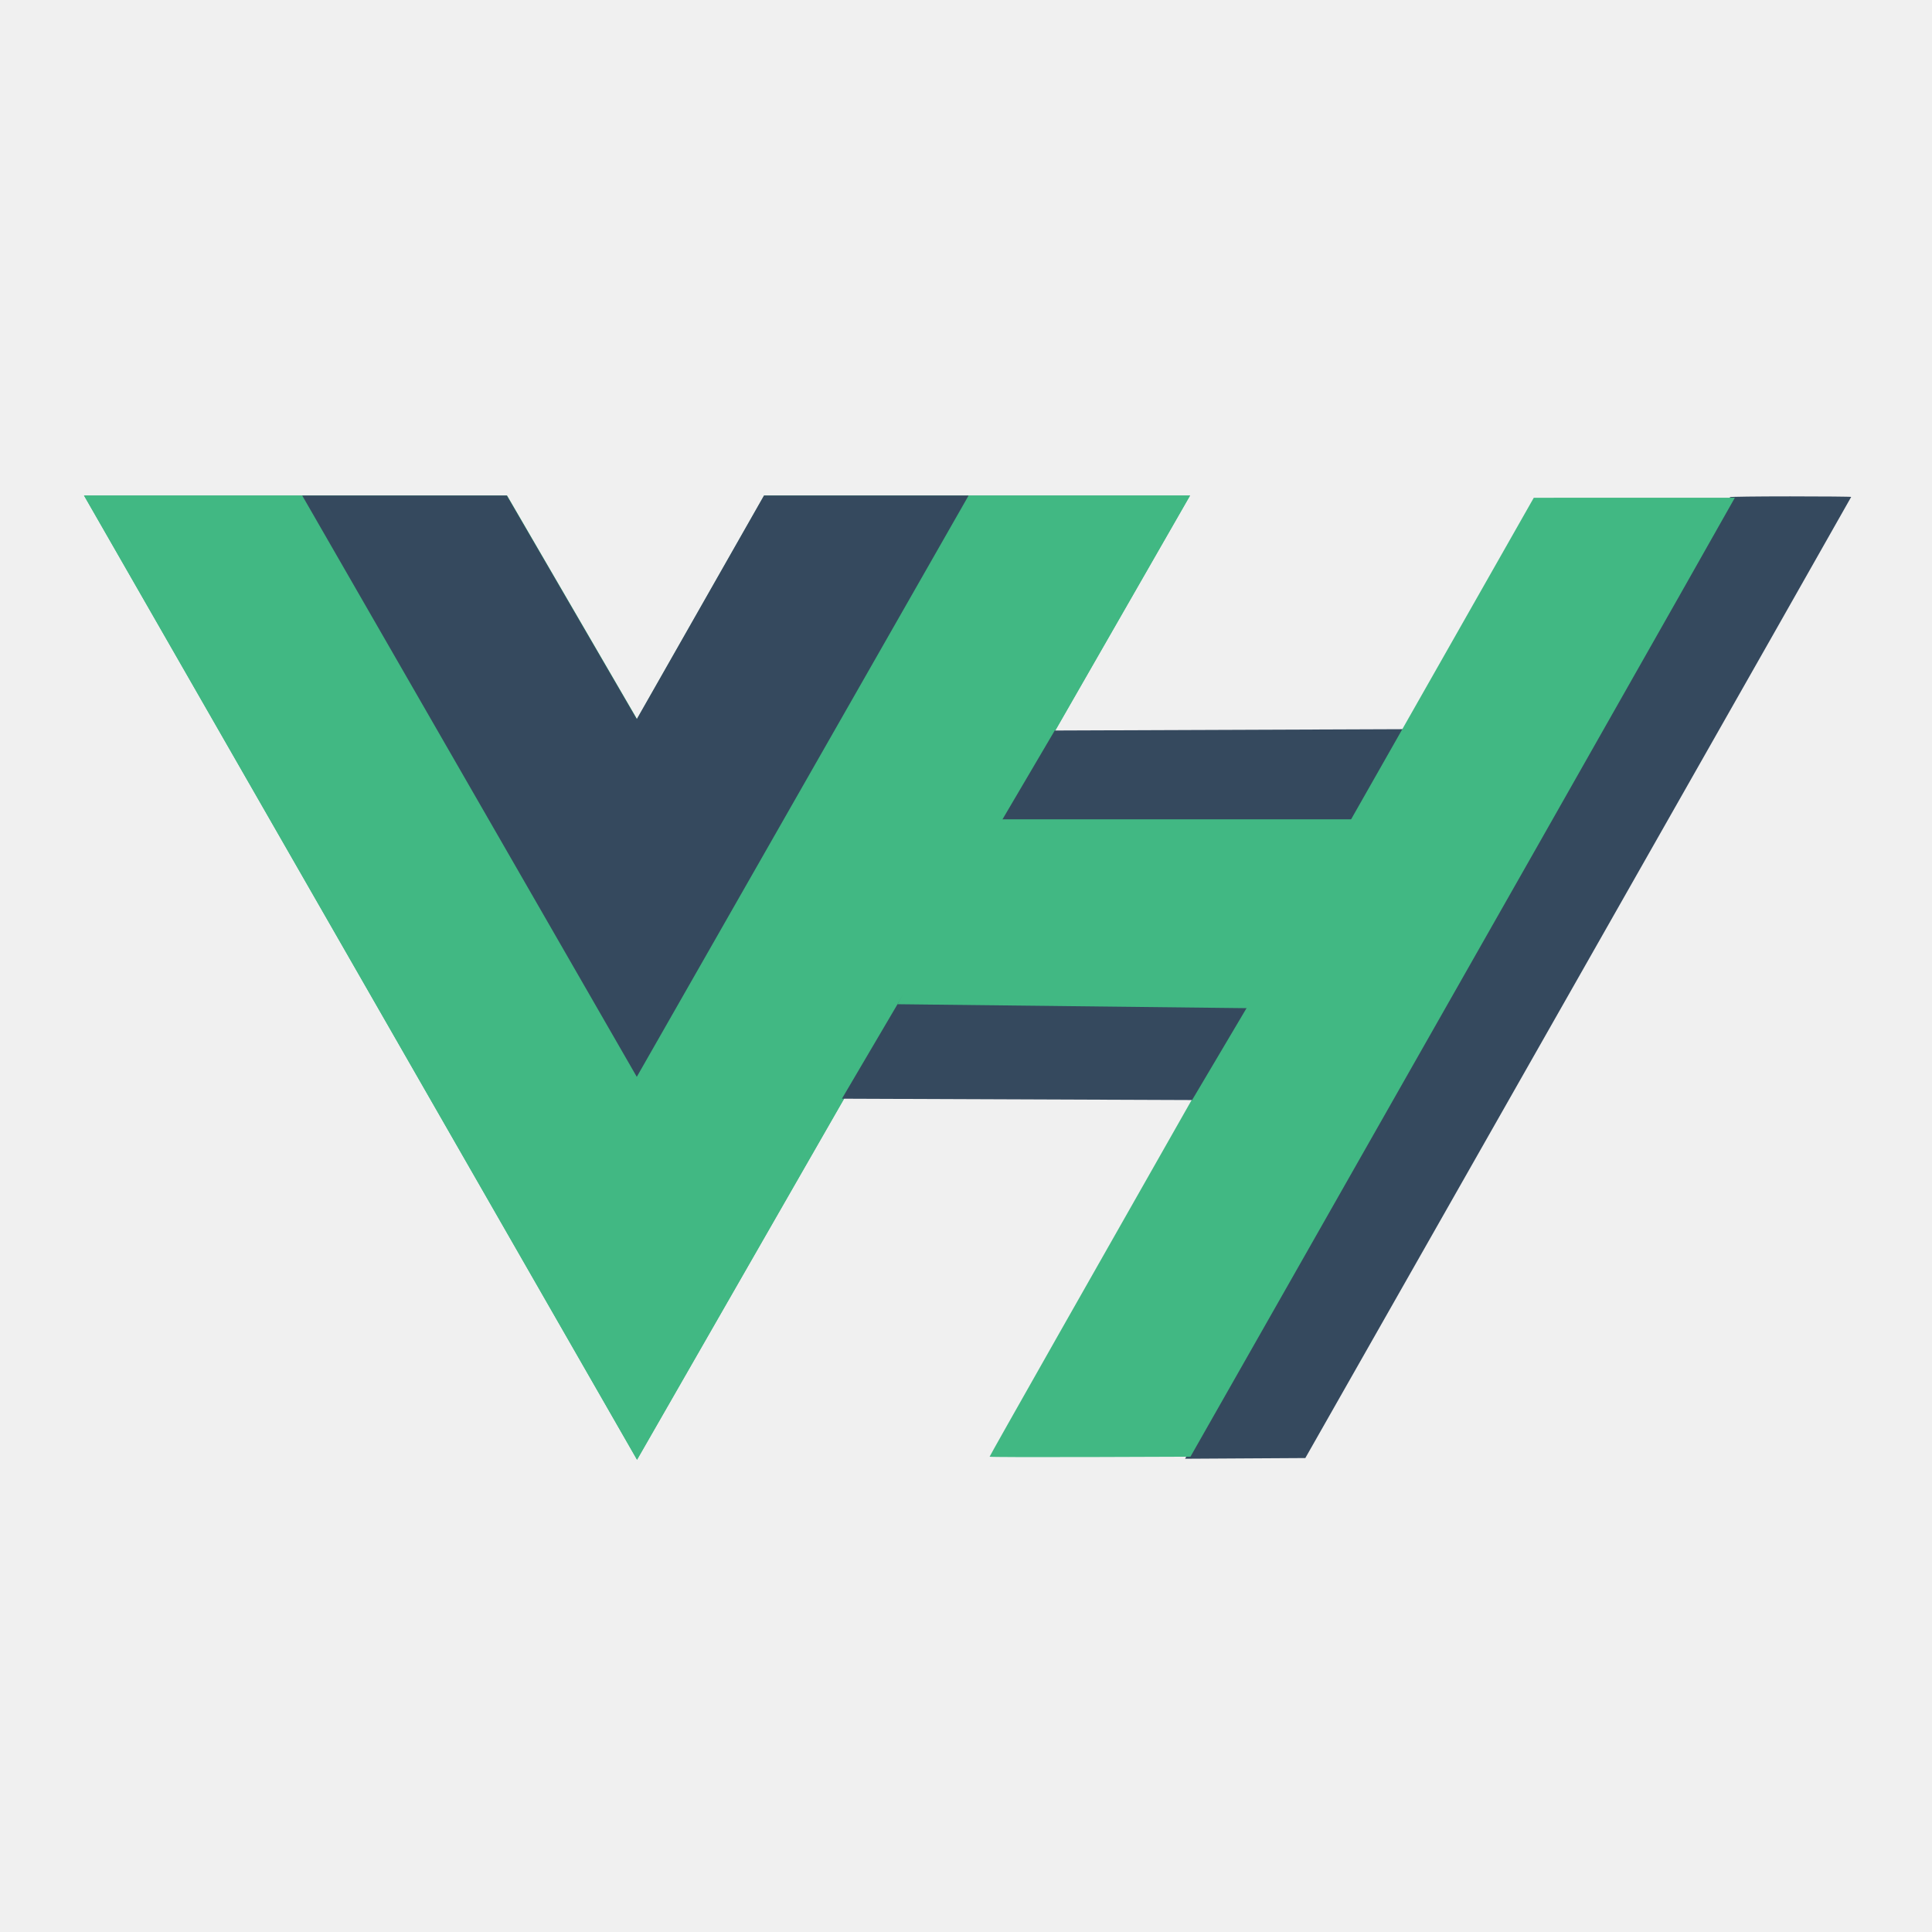
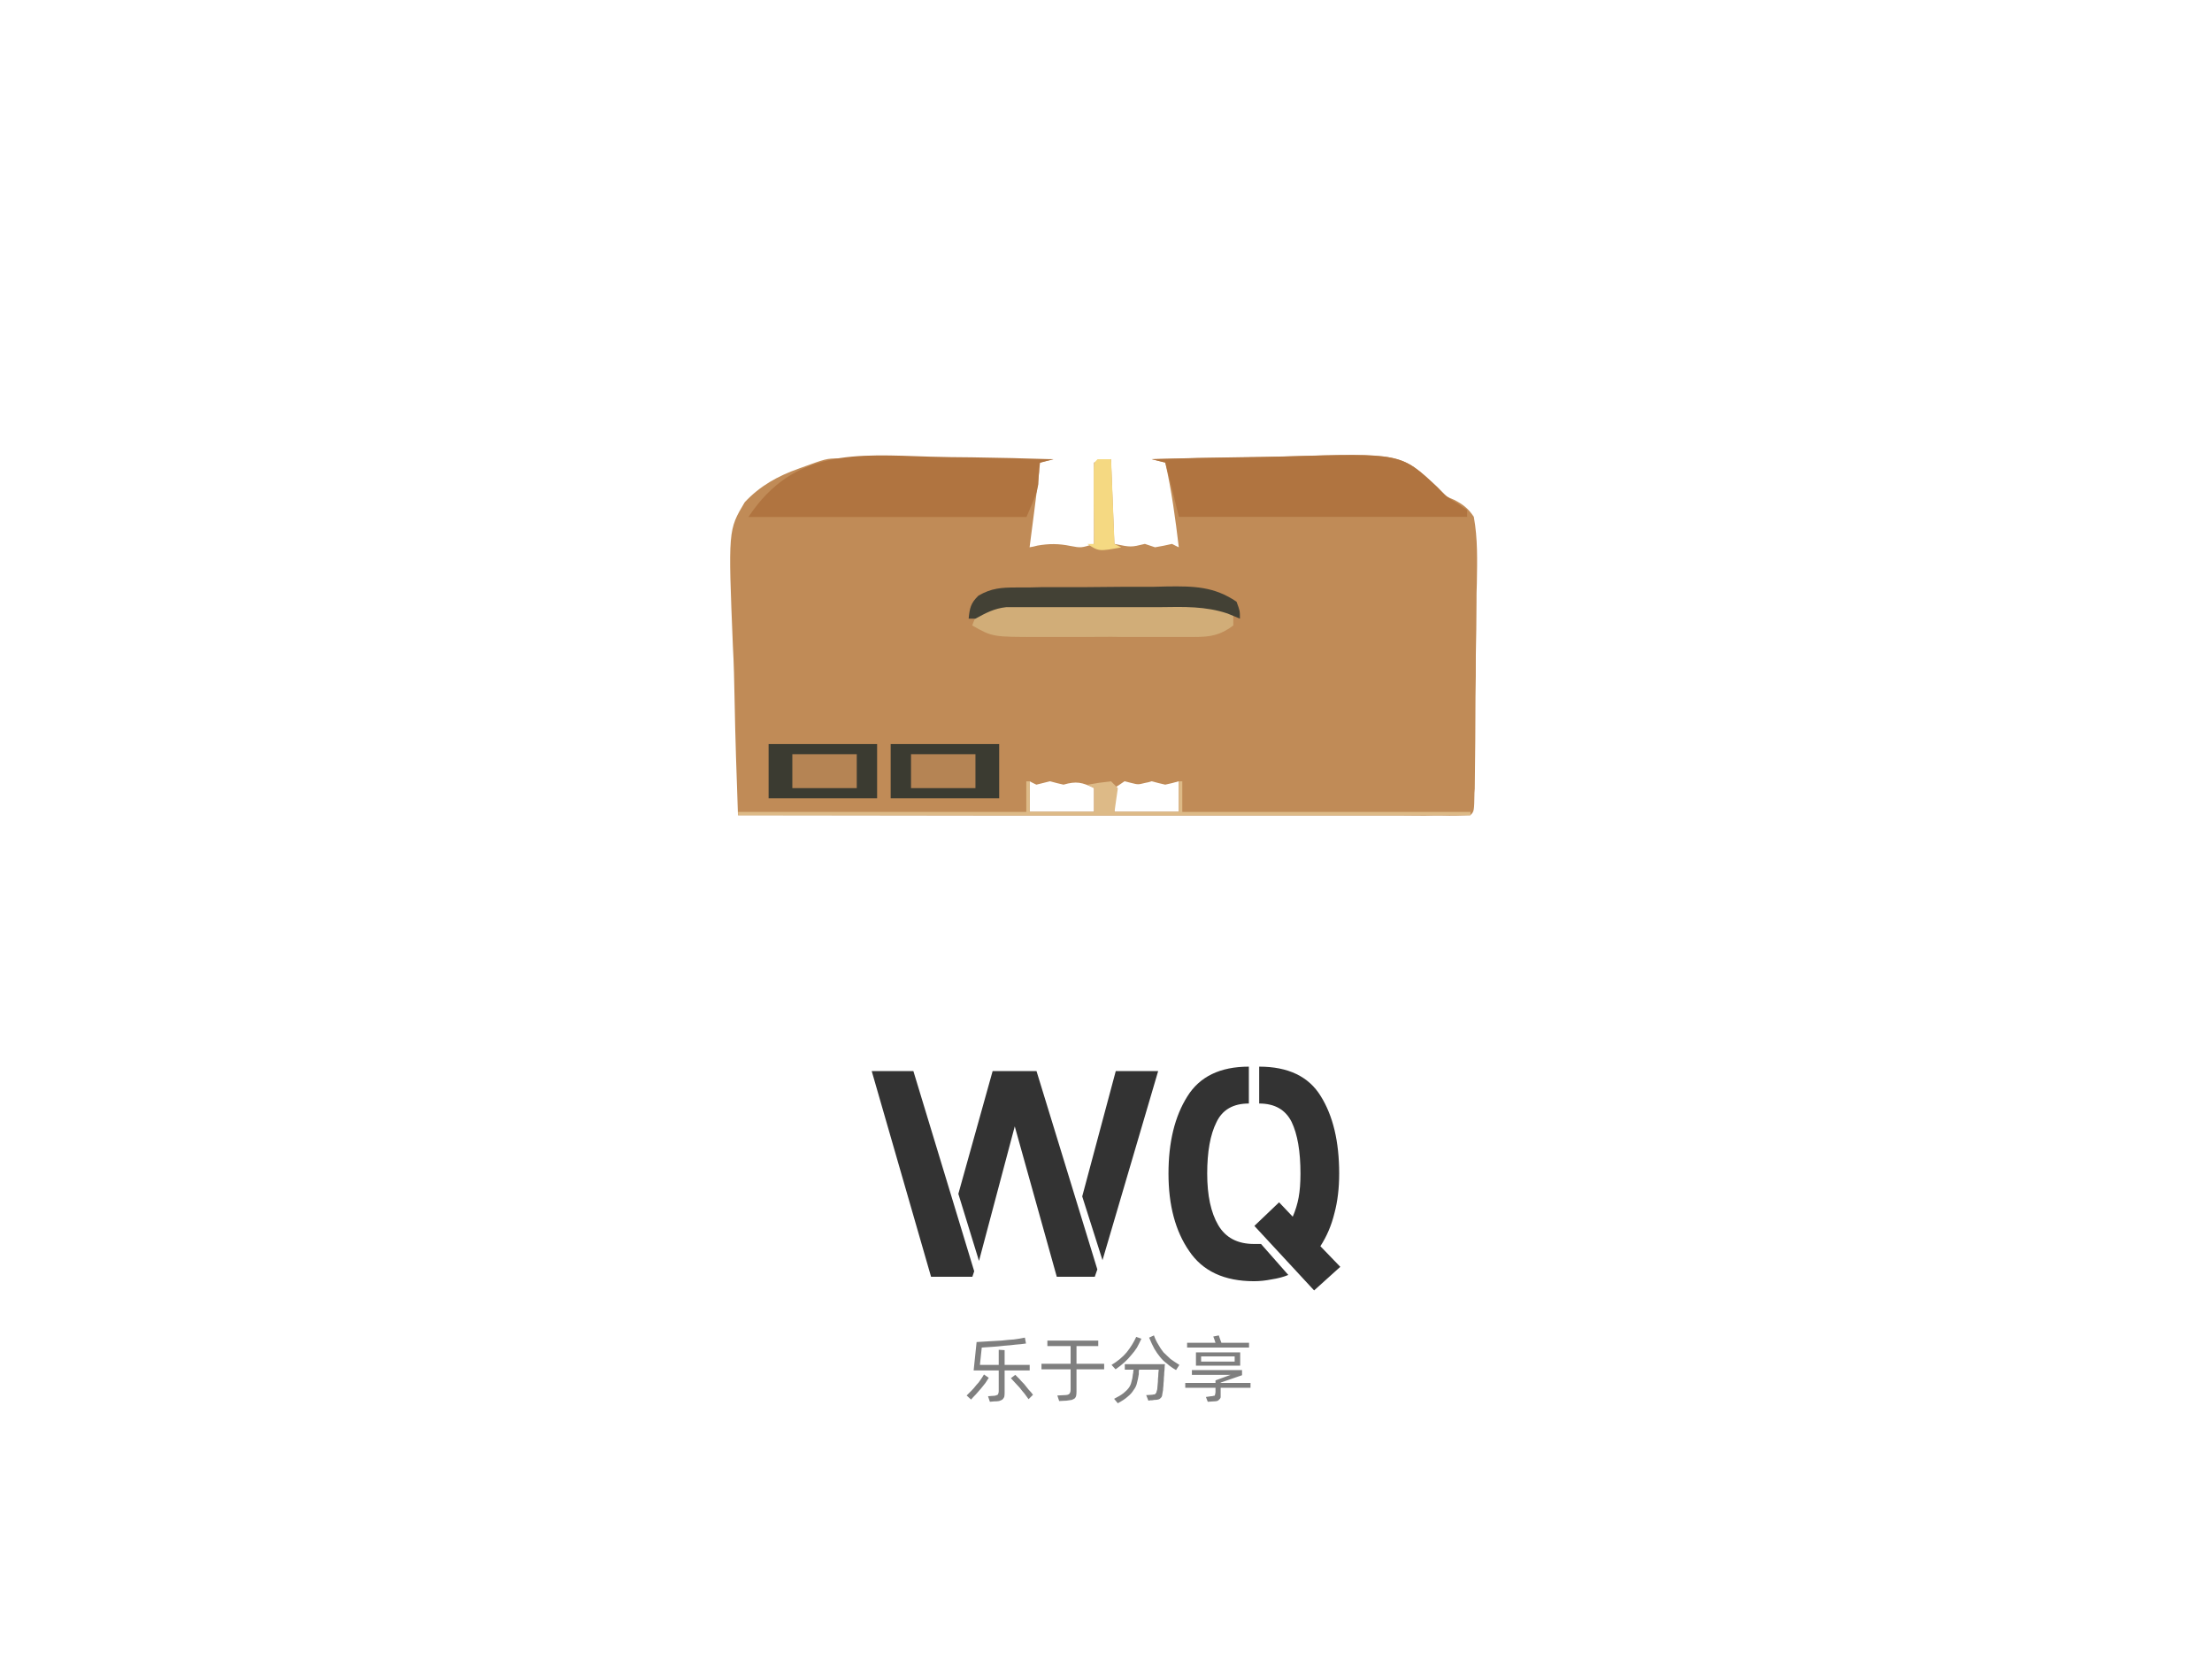
- <svg xmlns="http://www.w3.org/2000/svg" width="1200" height="1200" class="icon" viewBox="0 0 3280.944 2800">
-   <path fill="#41b883" d="M1645.332 601.004h375.675L1081.82 2238.478 142.636 601.004h718.477l220.708 379.704 216.013-379.704z" />
-   <path fill="#41b883" d="M142.636 601.004l939.185 1637.474 939.186-1637.474h-375.675l-563.51 982.484-568.208-982.484z" />
-   <path fill="#35495e" d="M513.188 601.004l568.207 987.23 563.511-987.23h-347.498l-216.013 379.704-220.708-379.704zM1607.792 1311.83l594.678 2.293 187.353-316.325-598.662 2.292zM2198.506 1909.57C2867.436 732.7 2939.502 605.426 2937.874 603.78c-.715-.723 45.303-1.314 102.262-1.314s103.562.428 103.562.951c0 .523-208.57 367.978-463.491 816.567L2216.715 2235.6l-102.1.596-102.102.596z" />
-   <path fill="#41b883" d="M1680.563 2233.328c0-1.34 168.208-298.145 440.375-777.048a4135645.775 4135645.775 0 00337.619-594.19l146.13-257.25 170.746-.04 170.747-.04-5.536 9.741c-3.044 5.358-43.727 77.302-90.407 159.875-85.356 150.992-337.562 595.163-656.602 1156.373l-172 302.559-170.536.588c-93.795.322-170.536.069-170.536-.567z" />
-   <path fill="#35495e" d="M1429.783 1625.351l594.679 2.292 187.353-316.324-598.662 2.292z" />
-   <path fill="#41b883" d="M1524.207 1464.903l608.285 6.877 173.746-320.909h-619.072z" />
+ <svg xmlns="http://www.w3.org/2000/svg" height="600" version="1.1" width="800" preserveAspectRatio="xMidYMid meet" viewBox="0 0 600 442">
+   <defs />
+   <g id="root" contentwidth="206.95" contentheight="311.25">
+     <rect class="background" height="2000%" width="2000%" y="-1000%" x="-1000%" style="" fill="#ffffff" />
+     <g class="content" id="content" transform="matrix(1,0,0,1,236.35,338.925)">
+       <g class="icon" transform="matrix(1,0,0,1,0,2)" style="mask: url(#mask);">
+         <svg height="206.95" version="1.1" width="206.95" x="-39.825" y="-275.55">
+           <defs />
+           <svg preserveAspectRatio="xMidYMid meet" viewBox="0 0 512 512">
+             <g fill="#2a4983">
+               <svg class="icon" preserveAspectRatio="xMidYMid meet" version="1.0" viewBox="0 0 512 512">
+                 <g>
+                   <svg height="512" preserveAspectRatio="xMidYMid meet" width="512">
+                     <svg version="1.1" viewBox="0 0 225 113">
+                       <path d="M0 0 C1 -0 1 -0 2.1 -0 C4.3 0 6.6 0 8.8 0 C10.4 0 12 0 13.5 0 C17.7 0 21.8 0.1 25.9 0.1 C30.1 0.1 34.3 0.1 38.5 0.1 C46.7 0.2 55 0.2 63.2 0.2 C61.9 0.6 60.6 0.9 59.2 1.2 C59 3 59 3 58.9 4.7 C58.1 11.9 57.1 19.1 56.2 26.2 C57 26.1 57.7 25.9 58.5 25.7 C61.9 25.1 64.8 25.1 68.2 25.8 C71.4 26.4 71.4 26.4 75.2 25.2 C75.2 17.3 75.2 9.4 75.2 1.2 C77.7 0.7 77.7 0.7 80.2 0.2 C80.7 12.6 80.7 12.6 81.2 25.2 C86.1 26.2 86.1 26.2 90.2 25.2 C91.7 25.7 91.7 25.7 93.2 26.2 C94.9 25.9 96.6 25.6 98.2 25.2 C98.9 25.6 99.6 25.9 100.2 26.2 C99.2 17.8 98.1 9.5 96.2 1.2 C94.9 0.9 93.6 0.6 92.2 0.2 C101.2 -0 110.2 -0.2 119.2 -0.3 C123.3 -0.4 127.5 -0.5 131.7 -0.6 C165.7 -1.6 165.7 -1.6 176.2 8.3 C176.7 8.8 177.2 9.3 177.7 9.8 C179.2 11.3 179.2 11.3 181.4 12.2 C184.1 13.6 185.5 14.7 187.2 17.2 C188.4 23.7 188.2 30.2 188.1 36.8 C188 38.7 188 40.7 188 42.6 C188 47.7 187.9 52.8 187.8 57.9 C187.8 62.1 187.8 66.3 187.7 70.4 C187.7 79 187.6 87.6 187.5 96.2 C187.5 97 187.5 97.8 187.4 98.6 C187.3 104.1 187.3 104.1 186.2 105.2 C183.5 105.3 180.7 105.4 177.9 105.3 C177 105.3 176.1 105.3 175.2 105.3 C172.3 105.4 169.3 105.3 166.3 105.3 C164.2 105.3 162 105.3 159.9 105.3 C154.1 105.3 148.3 105.3 142.5 105.3 C136.5 105.3 130.4 105.3 124.4 105.3 C112.9 105.3 101.4 105.3 90 105.3 C76.9 105.3 63.9 105.3 50.8 105.3 C23.9 105.3 -2.9 105.2 -29.8 105.2 C-30.2 93.9 -30.6 82.5 -30.8 71.1 C-30.9 65.9 -31 60.6 -31.3 55.3 C-32.7 21.1 -32.7 21.1 -27.8 12.9 C-23.3 8.1 -18.1 5.2 -11.9 3 C-3.7 -0 -3.7 -0 0 0 Z M56.2 95.2 C56.2 98.2 56.2 101.2 56.2 104.2 C62.5 104.2 68.8 104.2 75.2 104.2 C75.2 101.9 75.2 99.6 75.2 97.2 C71.7 95.5 70 95.1 66.2 96.2 C64.9 95.9 63.6 95.6 62.2 95.2 C60.9 95.5 59.6 95.9 58.2 96.2 C57.6 95.9 56.9 95.6 56.2 95.2 Z M84.2 95.2 C83.2 95.9 82.3 96.5 81.2 97.2 C81.2 99.5 81.2 101.8 81.2 104.2 C87.5 104.2 93.8 104.2 100.2 104.2 C100.2 101.3 100.2 98.3 100.2 95.2 C98.9 95.6 97.6 95.9 96.2 96.2 C94.9 95.9 93.6 95.6 92.2 95.2 C91.6 95.4 90.9 95.6 90.2 95.7 C88.2 96.2 88.2 96.2 86.2 95.7 C85.5 95.5 84.9 95.4 84.2 95.2 Z " fill="#C08B57" transform="translate(33.76636,3.772949)" />
+                       <path d="M0 0 C9 -0.3 18 -0.5 26.9 -0.6 C31.1 -0.6 35.3 -0.7 39.5 -0.8 C73.5 -1.8 73.5 -1.8 84.2 8.2 C85.1 9.1 86 10.1 87 11 C88.1 11.8 89.2 12.5 90.4 13.2 C91.2 13.8 92.1 14.4 93 15 C93 15.7 93 16.3 93 17 C64.9 17 36.9 17 8 17 C6.7 11.7 5.4 6.4 4 1 C2.7 0.7 1.4 0.3 0 0 Z " fill="#B07440" transform="translate(126,4)" />
+                       <path d="M0 0 C4.1 0.1 8.2 0.2 12.4 0.2 C20.4 0.3 28.4 0.5 36.5 0.8 C35.1 1.1 33.8 1.4 32.5 1.8 C32.4 2.3 32.4 2.9 32.3 3.5 C32.3 4.3 32.2 5 32.1 5.8 C32.1 6.6 32 7.3 32 8.1 C31.5 10.8 31.5 10.8 28.5 17.8 C1.4 17.8 -25.7 17.8 -53.5 17.8 C-40.1 -2.4 -21.9 -0.7 0 0 Z " fill="#B07440" transform="translate(60.54797,3.24469)" />
+                       <path d="M0 0 C1.2 -0 2.5 -0 3.8 -0 C5.1 -0 6.4 -0 7.8 -0 C9.2 -0 10.6 -0 11.9 -0 C14.9 -0 17.8 -0 20.7 -0 C24.4 -0 28.1 -0.1 31.8 -0.1 C34.7 -0.1 37.5 -0.1 40.4 -0.1 C41.8 -0.1 43.1 -0.1 44.5 -0.1 C57.6 -0.2 57.6 -0.2 63.8 3.3 C63.8 4.3 63.8 5.3 63.8 6.3 C60 9.2 57 9.7 52.3 9.7 C51.1 9.7 49.8 9.7 48.5 9.7 C47.1 9.7 45.7 9.7 44.3 9.7 C42.9 9.7 41.4 9.7 40 9.7 C37 9.7 34 9.7 31 9.7 C27.2 9.6 23.3 9.7 19.5 9.7 C16.5 9.7 13.6 9.7 10.6 9.7 C9.2 9.7 7.8 9.7 6.4 9.7 C-7.2 9.7 -7.2 9.7 -13.2 6.3 C-12.2 3.6 -11.7 2.5 -9 1.2 C-5.9 0.2 -3.3 0 0 0 Z " fill="#D1AD78" transform="translate(86.23975,46.72534)" />
+                       <path d="M0 0 C10.6 0 21.1 0 32 0 C32 5.3 32 10.6 32 16 C21.4 16 10.9 16 0 16 C0 10.7 0 5.4 0 0 Z " fill="#3B3B31" transform="translate(49,88)" />
+                       <path d="M0 0 C10.6 0 21.1 0 32 0 C32 5.3 32 10.6 32 16 C21.4 16 10.9 16 0 16 C0 10.7 0 5.4 0 0 Z " fill="#3B3B31" transform="translate(13,88)" />
+                       <path d="M0 0 C1.2 -0 2.5 -0 3.7 -0 C5.1 -0 6.4 -0.1 7.8 -0.1 C8.8 -0.1 8.8 -0.1 9.9 -0.1 C13.5 -0.1 17.1 -0.1 20.7 -0.1 C24.4 -0.1 28.1 -0.2 31.9 -0.2 C34.7 -0.2 37.6 -0.2 40.5 -0.2 C41.8 -0.2 43.2 -0.3 44.6 -0.3 C52.4 -0.4 58.4 -0.3 65 4.2 C66 6.9 66 6.9 66 9.2 C64.8 8.7 63.6 8.2 62.4 7.7 C55.9 5.5 49.4 5.7 42.6 5.8 C41.2 5.8 39.8 5.8 38.4 5.8 C35.5 5.8 32.6 5.8 29.7 5.8 C26 5.8 22.4 5.8 18.7 5.8 C15.8 5.8 13 5.8 10.1 5.8 C8.1 5.8 6.1 5.8 4.1 5.8 C2.8 5.8 1.6 5.8 0.3 5.8 C-0.8 5.8 -1.8 5.8 -2.9 5.8 C-6.5 6.2 -8.9 7.5 -12 9.2 C-12.7 9.2 -13.3 9.2 -14 9.2 C-13.7 6.1 -13.4 4.6 -11.1 2.4 C-7.3 0.2 -4.3 0 0 0 Z " fill="#434135" transform="translate(85.99683,41.823)" />
+                       <path d="M0 0 C0.3 0 0.7 0 1 0 C1 3 1 5.9 1 9 C7.3 9 13.5 9 20 9 C20 6.7 20 4.4 20 2 C19 1.5 19 1.5 18 1 C21.4 0.4 21.4 0.4 25 0 C26 1 26 1 27 2 C26.7 4.3 26.3 6.6 26 9 C32.3 9 38.5 9 45 9 C45 6 45 3.1 45 0 C45.3 0 45.7 0 46 0 C46 3 46 5.9 46 9 C74.1 9 102.1 9 131 9 C131 9.3 131 9.7 131 10 C59.7 10 -11.6 10 -85 10 C-85 9.7 -85 9.3 -85 9 C-57 9 -28.9 9 0 9 C0 6 0 3.1 0 0 Z " fill="#DDBA87" transform="translate(89,99)" />
+                       <path d="M0 0 C6.3 0 12.5 0 19 0 C19 3.3 19 6.6 19 10 C12.7 10 6.5 10 0 10 C0 6.7 0 3.4 0 0 Z " fill="#B58454" transform="translate(55,91)" />
+                       <path d="M0 0 C6.3 0 12.5 0 19 0 C19 3.3 19 6.6 19 10 C12.7 10 6.5 10 0 10 C0 6.7 0 3.4 0 0 Z " fill="#B58454" transform="translate(20,91)" />
+                       <path d="M0 0 C1.3 0 2.6 0 4 0 C4.3 8.2 4.7 16.5 5 25 C5.7 25.3 6.3 25.7 7 26 C0.4 27.2 0.4 27.2 -3 25 C-2.3 25 -1.7 25 -1 25 C-1 24.3 -1 23.6 -1 22.8 C-1 19.6 -1 16.3 -1.1 13.1 C-1.1 11.9 -1.1 10.8 -1.1 9.6 C-1.1 8.5 -1.1 7.5 -1.1 6.3 C-1.1 5.3 -1.1 4.3 -1.1 3.3 C-1 1 -1 1 0 0 Z " fill="#F5D982" transform="translate(110,4)" />
+                     </svg>
+                   </svg>
+                 </g>
+               </svg>
+             </g>
+           </svg>
+         </svg>
+       </g>
+       <g id="icon_name_and_slogan_gap">
+             </g>
+       <g class="name_and_slogan" id="name_and_slogan_id">
+         <g class="name">
+           <g id="nameDefaultGroup">
+             <path d="M11.4 -52.4L27.9 1.9L27.4 3.4L16.2 3.4L0.1 -52.4L11.4 -52.4M44.8 -52.4L61.3 1.4L60.6 3.4L50.3 3.4L38.9 -37.4L29.2 -0.9L23.6 -19.1L32.9 -52.4L44.8 -52.4M77.8 -52.4L62.7 -1.1L57.2 -18.4L66.3 -52.4L77.8 -52.4M102.4 -43.6Q96 -43.6 93.6 -38.5Q91.1 -33.5 91.1 -24.6L91.1 -24.6Q91.1 -15.7 94.1 -10.6Q97.1 -5.5 103.8 -5.5L103.8 -5.5Q105 -5.5 105.7 -5.5L105.7 -5.5L113.1 2.9Q111.2 3.7 108.6 4.1Q106.1 4.6 103.8 4.6L103.8 4.6Q91.7 4.6 86.2 -3.6Q80.6 -11.7 80.6 -24.6L80.6 -24.6Q80.6 -37.4 85.7 -45.5Q90.7 -53.6 102.4 -53.6L102.4 -53.6L102.4 -43.6M105.2 -53.6Q117 -53.6 121.9 -45.6Q126.9 -37.6 126.9 -24.6L126.9 -24.6Q126.9 -18.6 125.6 -13.8Q124.4 -8.9 121.8 -4.9L121.8 -4.9L127.2 0.7L120.1 7.1L103.9 -10.4L110.6 -16.8L114.3 -12.9Q115.4 -15.4 115.9 -18.1Q116.4 -20.8 116.4 -24.6L116.4 -24.6Q116.4 -33.6 114 -38.6Q111.5 -43.6 105.2 -43.6L105.2 -43.6L105.2 -53.6z" style="" fill="#333333" id="namepathdata" />
+           </g>
+         </g>
+         <g class="slogan">
+           <g id="sloganDefaultGroup">
+             <path d="M36.15 28.8L36.15 34.9Q36.15 35.5 36.05 36Q35.85 36.4 35.55 36.7Q35.25 36.9 34.65 37.1Q34.15 37.2 33.25 37.2L33.25 37.2L32.15 37.3L31.65 35.8L32.95 35.7Q33.45 35.7 33.75 35.6Q34.05 35.5 34.25 35.4Q34.45 35.2 34.45 35Q34.55 34.8 34.55 34.4L34.55 34.4L34.55 28.8L27.75 28.8L28.55 21.1Q30.15 21 31.85 20.9Q33.65 20.8 35.35 20.7Q37.05 20.5 38.65 20.4Q40.25 20.2 41.65 19.9L41.65 19.9L41.95 21.5Q40.65 21.7 39.15 21.8Q37.65 22 36.05 22.1Q34.45 22.3 32.85 22.4Q31.35 22.5 29.95 22.6L29.95 22.6L29.45 27.3L34.55 27.3L34.55 23.2L36.15 23.3L36.15 27.3L42.95 27.3L42.95 28.8L36.15 28.8M31.85 30.8Q31.45 31.4 30.95 32.2Q30.35 33 29.75 33.7Q29.05 34.5 28.35 35.3Q27.65 36 27.05 36.7L27.05 36.7L25.85 35.6Q26.45 35 27.15 34.3Q27.85 33.6 28.45 32.8Q29.15 32.1 29.65 31.3Q30.15 30.6 30.55 29.9L30.55 29.9L31.85 30.8M39.05 30Q39.55 30.5 40.15 31.1Q40.75 31.8 41.45 32.5Q42.05 33.2 42.65 34Q43.35 34.7 43.85 35.4L43.85 35.4L42.65 36.6Q42.15 35.9 41.55 35.1Q40.85 34.3 40.25 33.5Q39.55 32.7 38.95 32.1Q38.35 31.4 37.85 30.9L37.85 30.9L39.05 30M63.15 28.5L55.65 28.5L55.65 34.5Q55.65 35.2 55.55 35.7Q55.45 36.1 55.15 36.4Q54.85 36.6 54.35 36.8Q53.85 36.9 52.95 37L52.95 37L50.95 37.1L50.45 35.6L52.35 35.5Q52.85 35.5 53.25 35.4Q53.55 35.3 53.75 35.1Q53.85 35 53.95 34.7Q54.05 34.5 54.05 34L54.05 34L54.05 28.5L46.15 28.5L46.15 27L54.05 27L54.05 22.2L47.75 22.2L47.75 20.7L61.55 20.7L61.55 22.2L55.65 22.2L55.65 27L63.15 27L63.15 28.5M76.65 19.3Q77.15 20.7 77.85 21.8Q78.45 22.9 79.25 23.9Q80.15 24.8 81.15 25.7Q82.25 26.5 83.55 27.3L83.55 27.3L82.65 28.7Q81.25 27.9 80.25 27Q79.15 26.2 78.35 25.2Q77.45 24.1 76.75 22.9Q76.05 21.6 75.35 19.9L75.35 19.9L76.65 19.3M73.25 20.2Q72.65 21.5 72.05 22.6Q71.35 23.7 70.45 24.7Q69.65 25.7 68.65 26.6Q67.55 27.6 66.25 28.5L66.25 28.5L65.15 27.3Q67.65 25.8 69.25 23.9Q70.85 21.9 71.85 19.7L71.85 19.7L73.25 20.2M68.75 27.1L79.65 27.1Q79.55 27.5 79.55 28.1Q79.55 28.6 79.45 29.3Q79.45 30 79.35 30.8Q79.35 31.6 79.25 32.3Q79.25 33 79.15 33.6Q79.15 34.2 79.05 34.5L79.05 34.5Q78.95 35.2 78.85 35.7Q78.75 36.1 78.45 36.3Q78.25 36.6 77.75 36.7Q77.35 36.8 76.75 36.8L76.75 36.8Q76.35 36.9 76.15 36.9Q75.85 36.9 75.65 36.9L75.65 36.9Q75.35 37 75.15 37L75.15 37L74.55 35.5L76.15 35.4Q76.55 35.3 76.85 35.3Q77.05 35.2 77.15 35Q77.35 34.9 77.35 34.6Q77.45 34.3 77.55 33.9L77.55 33.9Q77.55 33.5 77.65 32.7Q77.75 31.9 77.75 31.1Q77.85 30.3 77.85 29.6Q77.95 28.8 77.95 28.6L77.95 28.6L72.65 28.6Q72.55 28.8 72.55 29.2Q72.55 29.5 72.55 29.8L72.55 29.8Q72.35 31.1 72.05 32.2Q71.85 33.2 71.15 34.1Q70.55 35.1 69.55 35.9Q68.55 36.8 66.85 37.7L66.85 37.7L65.85 36.5Q67.45 35.7 68.35 35Q69.25 34.3 69.85 33.5Q70.35 32.8 70.55 31.9Q70.85 31 70.95 29.8L70.95 29.8Q71.05 29.5 71.05 29.1Q71.05 28.8 71.15 28.6L71.15 28.6L68.75 28.6L68.75 27.1M102.45 22.6L85.65 22.6L85.65 21.3L93.35 21.3Q93.15 20.8 93.05 20.4Q92.85 19.9 92.75 19.6L92.75 19.6L94.25 19.3Q94.35 19.6 94.55 20.2Q94.75 20.8 94.95 21.3L94.95 21.3L102.45 21.3L102.45 22.6M88.05 27.5L88.05 23.9L100.05 23.9L100.05 27.5L88.05 27.5M89.45 26.4L98.55 26.4L98.55 25L89.45 25L89.45 26.4M102.85 33.5L94.75 33.5L94.75 35Q94.75 35.7 94.75 36.1Q94.65 36.5 94.35 36.7Q94.15 37 93.75 37.1Q93.35 37.2 92.75 37.2L92.75 37.2L91.25 37.3L90.75 36L92.15 35.8Q92.55 35.8 92.75 35.7Q93.05 35.7 93.15 35.6Q93.25 35.4 93.25 35.2Q93.35 35 93.35 34.6L93.35 34.6L93.35 33.5L85.15 33.5L85.15 32.2L93.35 32.2L93.35 31.5L97.45 30L86.95 30L86.95 28.7L100.55 28.7L100.55 30.1L94.75 32.1L94.75 32.2L102.85 32.2L102.85 33.5z" style="" fill="#7f7f7f" id="sloganpathdata" />
+           </g>
+         </g>
+       </g>
+       <g class="border">
+             </g>
+     </g>
+     <defs id="defs">
+       <mask id="mask">
+         <rect id="showAll" fill="white" x="-39.825" y="-275.55" width="206.95" height="206.95" />
+         <rect id="hideNameBg" fill="black" x="0" y="0" width="0" height="0" stroke-width="2" stroke="black" />
+         <rect id="hideSloganBg" fill="black" x="0" y="0" width="0" height="0" stroke-width="2" stroke="black" />
+         <path d="M11.4 -52.4L27.9 1.9L27.4 3.4L16.2 3.4L0.1 -52.4L11.4 -52.4M44.8 -52.4L61.3 1.4L60.6 3.4L50.3 3.4L38.9 -37.4L29.2 -0.9L23.6 -19.1L32.9 -52.4L44.8 -52.4M77.8 -52.4L62.7 -1.1L57.2 -18.4L66.3 -52.4L77.8 -52.4M102.4 -43.6Q96 -43.6 93.6 -38.5Q91.1 -33.5 91.1 -24.6L91.1 -24.6Q91.1 -15.7 94.1 -10.6Q97.1 -5.5 103.8 -5.5L103.8 -5.5Q105 -5.5 105.7 -5.5L105.7 -5.5L113.1 2.9Q111.2 3.7 108.6 4.1Q106.1 4.6 103.8 4.6L103.8 4.6Q91.7 4.6 86.2 -3.6Q80.6 -11.7 80.6 -24.6L80.6 -24.6Q80.6 -37.4 85.7 -45.5Q90.7 -53.6 102.4 -53.6L102.4 -53.6L102.4 -43.6M105.2 -53.6Q117 -53.6 121.9 -45.6Q126.9 -37.6 126.9 -24.6L126.9 -24.6Q126.9 -18.6 125.6 -13.8Q124.4 -8.9 121.8 -4.9L121.8 -4.9L127.2 0.7L120.1 7.1L103.9 -10.4L110.6 -16.8L114.3 -12.9Q115.4 -15.4 115.9 -18.1Q116.4 -20.8 116.4 -24.6L116.4 -24.6Q116.4 -33.6 114 -38.6Q111.5 -43.6 105.2 -43.6L105.2 -43.6L105.2 -53.6z" style="stroke-width: 0;" fill="#000000" id="masknamepathdata" stroke="#000000" paint-order="stroke" transform="matrix(1,0,0,1,0,-2)" />
+         <path d="M36.15 28.8L36.15 34.9Q36.15 35.5 36.05 36Q35.85 36.4 35.55 36.7Q35.25 36.9 34.65 37.1Q34.15 37.2 33.25 37.2L33.25 37.2L32.15 37.3L31.65 35.8L32.95 35.7Q33.45 35.7 33.75 35.6Q34.05 35.5 34.25 35.4Q34.45 35.2 34.45 35Q34.55 34.8 34.55 34.4L34.55 34.4L34.55 28.8L27.75 28.8L28.55 21.1Q30.15 21 31.85 20.9Q33.65 20.8 35.35 20.7Q37.05 20.5 38.65 20.4Q40.25 20.2 41.65 19.9L41.65 19.9L41.95 21.5Q40.65 21.7 39.15 21.8Q37.65 22 36.05 22.1Q34.45 22.3 32.85 22.4Q31.35 22.5 29.95 22.6L29.95 22.6L29.45 27.3L34.55 27.3L34.55 23.2L36.15 23.3L36.15 27.3L42.95 27.3L42.95 28.8L36.15 28.8M31.85 30.8Q31.45 31.4 30.95 32.2Q30.35 33 29.75 33.7Q29.05 34.5 28.35 35.3Q27.65 36 27.05 36.7L27.05 36.7L25.85 35.6Q26.45 35 27.15 34.3Q27.85 33.6 28.45 32.8Q29.15 32.1 29.65 31.3Q30.15 30.6 30.55 29.9L30.55 29.9L31.85 30.8M39.05 30Q39.55 30.5 40.15 31.1Q40.75 31.8 41.45 32.5Q42.05 33.2 42.65 34Q43.35 34.7 43.85 35.4L43.85 35.4L42.65 36.6Q42.15 35.9 41.55 35.1Q40.85 34.3 40.25 33.5Q39.55 32.7 38.95 32.1Q38.35 31.4 37.85 30.9L37.85 30.9L39.05 30M63.15 28.5L55.65 28.5L55.65 34.5Q55.65 35.2 55.55 35.7Q55.45 36.1 55.15 36.4Q54.85 36.6 54.35 36.8Q53.85 36.9 52.95 37L52.95 37L50.95 37.1L50.45 35.6L52.35 35.5Q52.85 35.5 53.25 35.4Q53.55 35.3 53.75 35.1Q53.85 35 53.95 34.7Q54.05 34.5 54.05 34L54.05 34L54.05 28.5L46.15 28.5L46.15 27L54.05 27L54.05 22.2L47.75 22.2L47.75 20.7L61.55 20.7L61.55 22.2L55.65 22.2L55.65 27L63.15 27L63.15 28.5M76.65 19.3Q77.15 20.7 77.85 21.8Q78.45 22.9 79.25 23.9Q80.15 24.8 81.15 25.7Q82.25 26.5 83.55 27.3L83.55 27.3L82.65 28.7Q81.25 27.9 80.25 27Q79.15 26.2 78.35 25.2Q77.45 24.1 76.75 22.9Q76.05 21.6 75.35 19.9L75.35 19.9L76.65 19.3M73.25 20.2Q72.65 21.5 72.05 22.6Q71.35 23.7 70.45 24.7Q69.65 25.7 68.65 26.6Q67.55 27.6 66.25 28.5L66.25 28.5L65.15 27.3Q67.65 25.8 69.25 23.9Q70.85 21.9 71.85 19.7L71.85 19.7L73.25 20.2M68.75 27.1L79.65 27.1Q79.55 27.5 79.55 28.1Q79.55 28.6 79.45 29.3Q79.45 30 79.35 30.8Q79.35 31.6 79.25 32.3Q79.25 33 79.15 33.6Q79.15 34.2 79.05 34.5L79.05 34.5Q78.95 35.2 78.85 35.7Q78.75 36.1 78.45 36.3Q78.25 36.6 77.75 36.7Q77.35 36.8 76.75 36.8L76.75 36.8Q76.35 36.9 76.15 36.9Q75.85 36.9 75.65 36.9L75.65 36.9Q75.35 37 75.15 37L75.15 37L74.55 35.5L76.15 35.4Q76.55 35.3 76.85 35.3Q77.05 35.2 77.15 35Q77.35 34.9 77.35 34.6Q77.45 34.3 77.55 33.9L77.55 33.9Q77.55 33.5 77.65 32.7Q77.75 31.9 77.75 31.1Q77.85 30.3 77.85 29.6Q77.95 28.8 77.95 28.6L77.95 28.6L72.65 28.6Q72.55 28.8 72.55 29.2Q72.55 29.5 72.55 29.8L72.55 29.8Q72.35 31.1 72.05 32.2Q71.85 33.2 71.15 34.1Q70.55 35.1 69.55 35.9Q68.55 36.8 66.85 37.7L66.85 37.7L65.85 36.5Q67.45 35.7 68.35 35Q69.25 34.3 69.85 33.5Q70.35 32.8 70.55 31.9Q70.85 31 70.95 29.8L70.95 29.8Q71.05 29.5 71.05 29.1Q71.05 28.8 71.15 28.6L71.15 28.6L68.75 28.6L68.75 27.1M102.45 22.6L85.65 22.6L85.65 21.3L93.35 21.3Q93.15 20.8 93.05 20.4Q92.85 19.9 92.75 19.6L92.75 19.6L94.25 19.3Q94.35 19.6 94.55 20.2Q94.75 20.8 94.95 21.3L94.95 21.3L102.45 21.3L102.45 22.6M88.05 27.5L88.05 23.9L100.05 23.9L100.05 27.5L88.05 27.5M89.45 26.4L98.55 26.4L98.55 25L89.45 25L89.45 26.4M102.85 33.5L94.75 33.5L94.75 35Q94.75 35.7 94.75 36.1Q94.65 36.5 94.35 36.7Q94.15 37 93.75 37.1Q93.35 37.2 92.75 37.2L92.75 37.2L91.25 37.3L90.75 36L92.15 35.8Q92.55 35.8 92.75 35.7Q93.05 35.7 93.15 35.6Q93.25 35.4 93.25 35.2Q93.35 35 93.35 34.6L93.35 34.6L93.35 33.5L85.15 33.5L85.15 32.2L93.35 32.2L93.35 31.5L97.45 30L86.95 30L86.95 28.7L100.55 28.7L100.55 30.1L94.75 32.1L94.75 32.2L102.85 32.2L102.85 33.5z" style="stroke-width: 0;" fill="#000000" id="masksloganpathdata" stroke="#000000" paint-order="stroke" transform="matrix(1,0,0,1,0,-2)" />
+       </mask>
+     </defs>
+   </g>
</svg>
